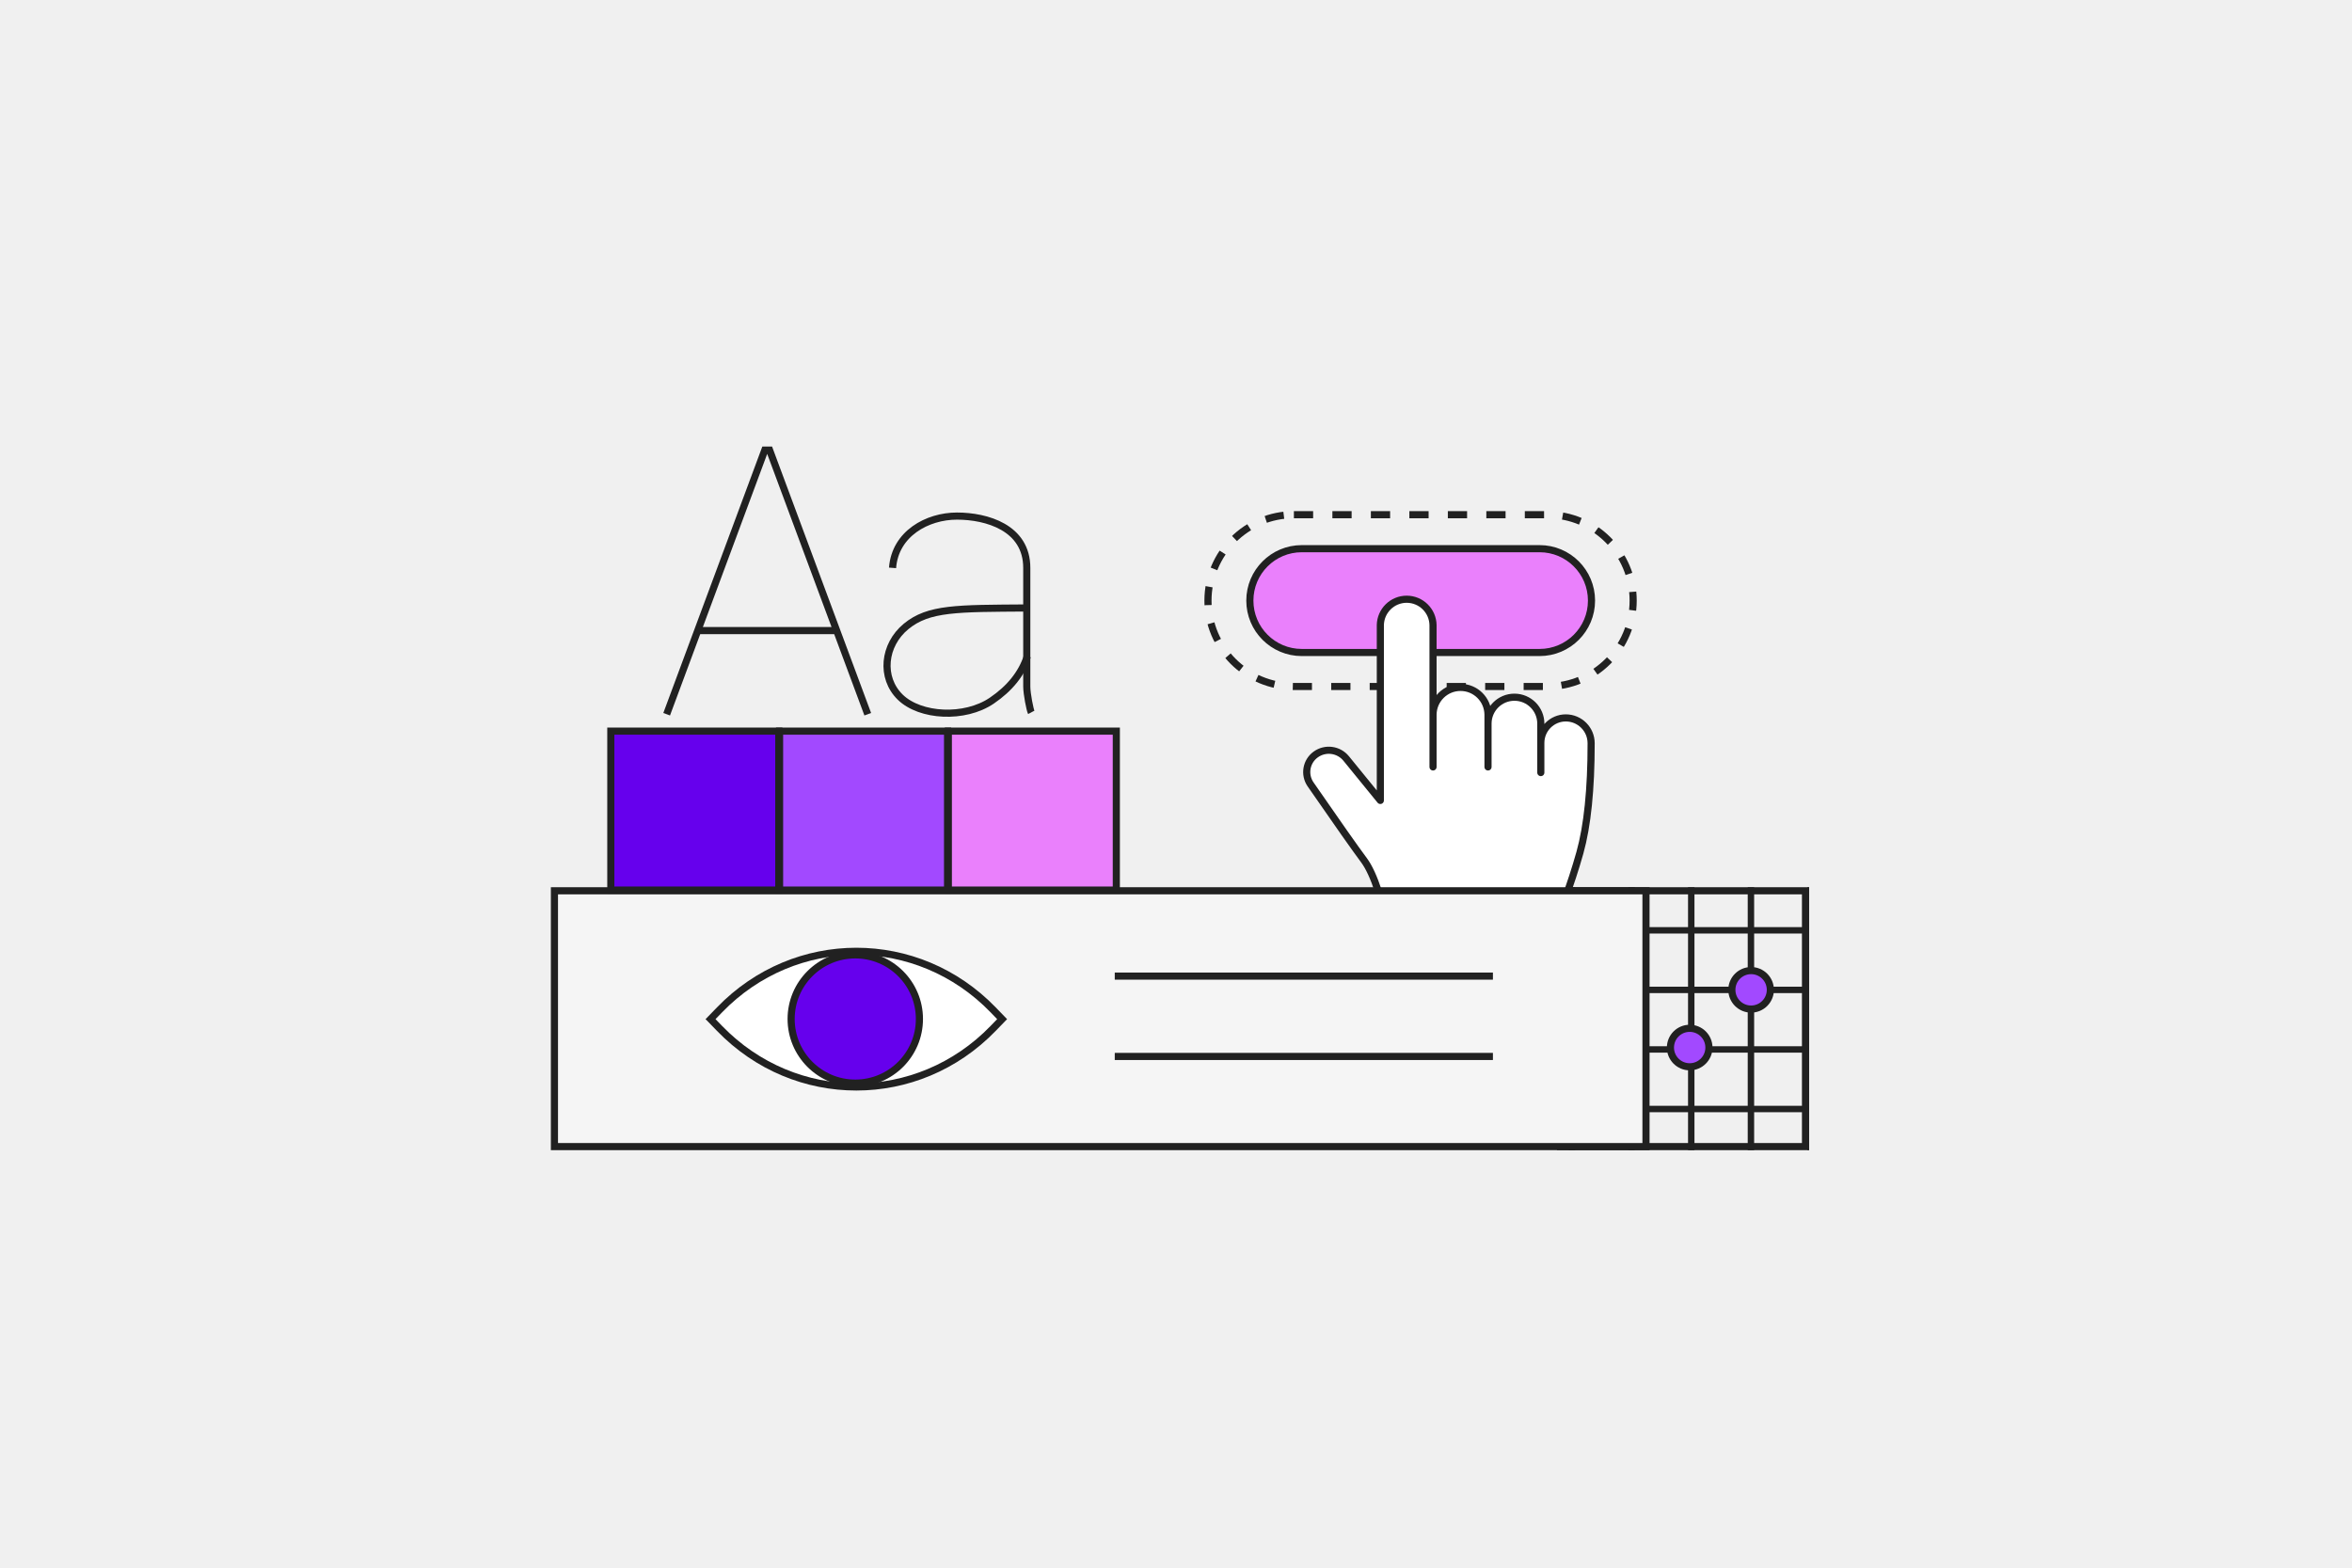
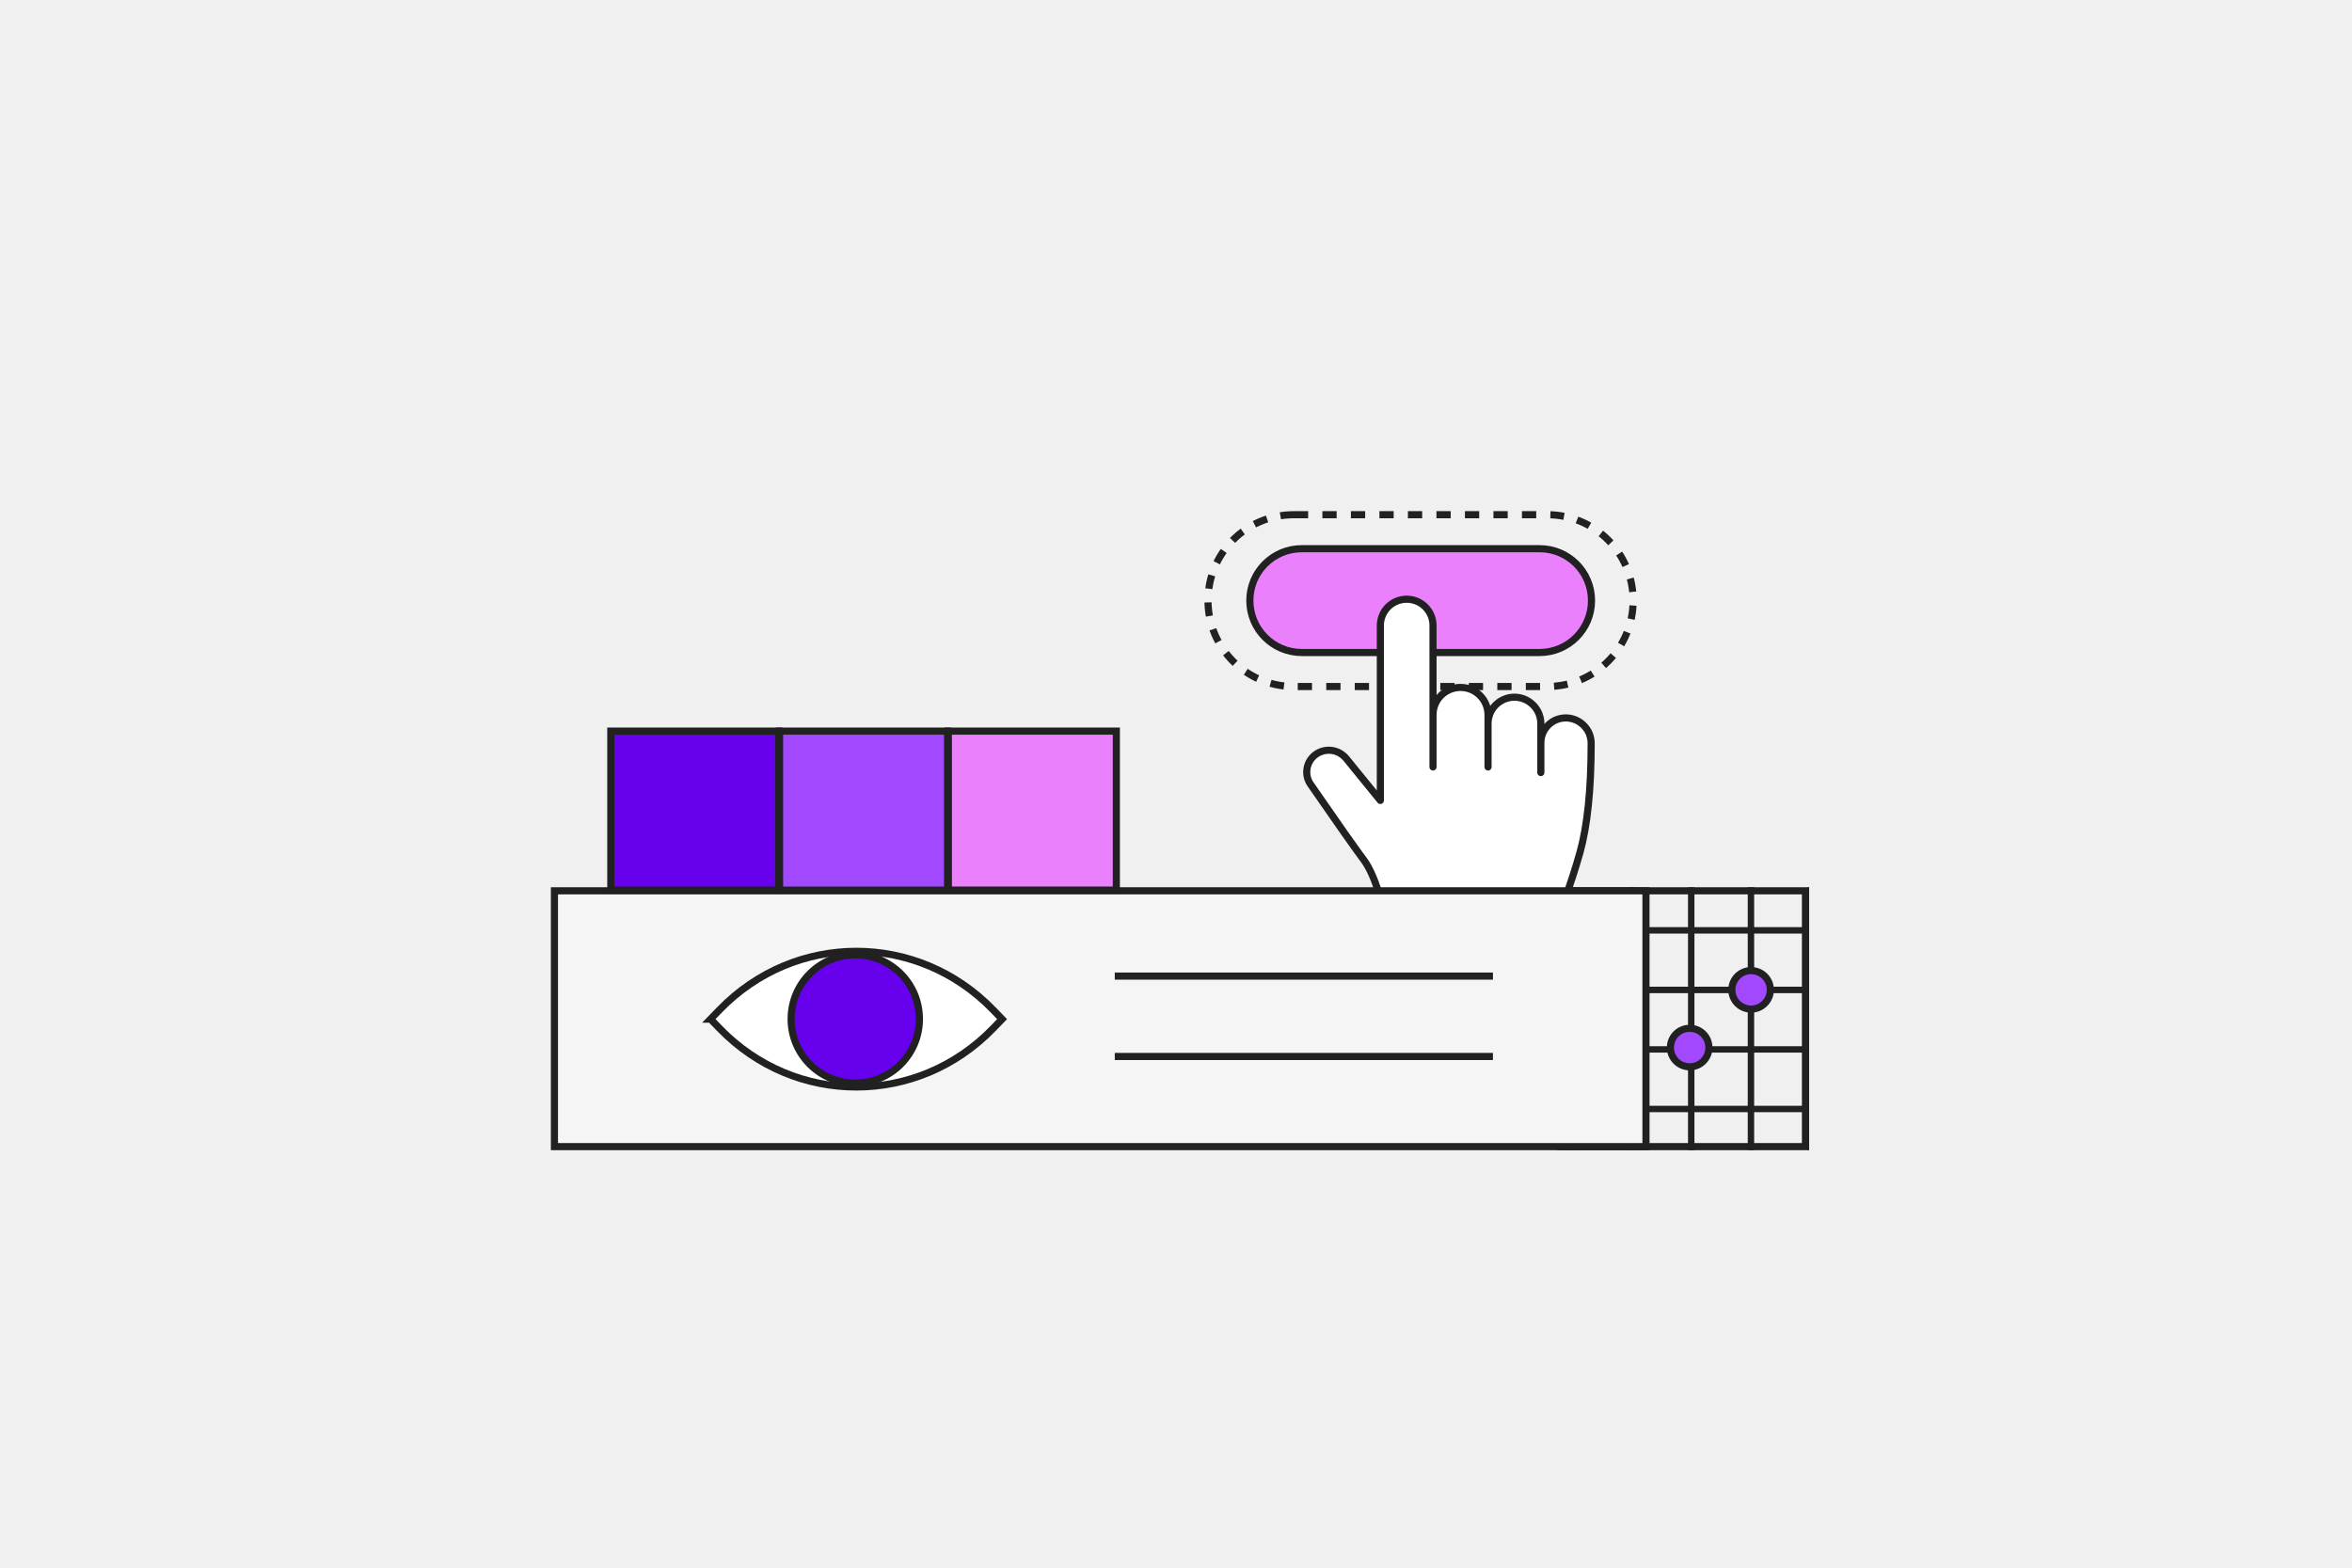
- <svg xmlns="http://www.w3.org/2000/svg" xmlns:xlink="http://www.w3.org/1999/xlink" width="330" height="220">
+ <svg xmlns="http://www.w3.org/2000/svg" version="1.2" baseProfile="tiny-ps" viewBox="0 0 330 220" width="1620" height="1080">
  <defs>
-     <rect id="a" x="168.985" y="71.728" width="60.658" height="25.111" rx="12.556" />
-     <mask id="b" x="0" y="0" width="60.658" height="25.111" fill="#fff">
-       <use xlink:href="#a" />
-     </mask>
-     <path id="c" d="M.279 0h35.372v36.9H.279z" />
+     <clipPath clipPathUnits="userSpaceOnUse" id="cp1">
+       <path d="M181.54 71.73L217.09 71.73C224.03 71.73 229.64 77.34 229.64 84.28L229.64 84.28C229.64 91.23 224.03 96.84 217.09 96.84L181.54 96.84C174.6 96.84 168.99 91.23 168.99 84.28L168.99 84.28C168.99 77.34 174.6 71.73 181.54 71.73Z" />
+     </clipPath>
+     <clipPath clipPathUnits="userSpaceOnUse" id="cp2">
+       <path d="M218.45 124.51L253.82 124.51L253.82 161.41L218.45 161.41L218.45 124.51Z" />
+     </clipPath>
  </defs>
-   <g fill="none" fill-rule="evenodd">
-     <rect stroke="#212121" fill="#EA80FC" x="175.362" y="76.998" width="47.936" height="14.571" rx="7.285" />
-     <use stroke="#212121" mask="url(#b)" stroke-width="2" stroke-dasharray="2.7" xlink:href="#a" />
-     <g transform="translate(218.173 124.507)">
-       <mask id="d" fill="#fff">
-         <use xlink:href="#c" />
-       </mask>
-       <path stroke="#212121" d="M.779.5h34.372v35.9H.779z" />
-       <g stroke="#212121" stroke-width=".9" mask="url(#d)">
-         <path d="M-123.37 14.409H70.096M-39.497-27.255v131.173M35.868-27.255v131.173M-31.123-27.255v131.173M44.242-27.255v131.173M-22.75-27.255v131.173M52.616-27.255v131.173M-14.375-27.255v131.173M60.99-27.255v131.173M-6.001-27.255v131.173M69.364-27.255v131.173M2.372-27.255v131.173M-47.871-27.255v131.173M27.494-27.255v131.173M-56.245-27.255v131.173M19.12-27.255v131.173M-64.619-27.255v131.173M10.746-27.255v131.173M-72.993-27.555V103.62M-81.367-27.555V103.62M-89.74-27.555V103.62M-98.114-27.555V103.62M-106.488-27.555V103.62M-114.862-27.555V103.62M-123.236-27.555V103.62M-123.37 6.05H70.096M-123.37-2.307H70.096M-123.37-10.665H70.096M-123.37-19.023H70.096M-123.37-27.38H70.096M-123.37 22.766H70.096M-123.37 31.124H70.096M-123.37 39.482H70.096M-123.37 47.84H70.096M-123.37 56.198H70.096M-123.37 64.556H70.096M-123.37 72.913H70.096M-123.37 81.271H70.096M-123.37 89.629H70.096M-123.37 97.987H70.096" />
+   <style>
+ 		tspan { white-space:pre }
+ 		.shp0 { fill: #ea80fc;stroke: #212121 } 
+ 		.shp1 { fill: none;stroke: #212121;stroke-width: 2;stroke-dasharray: 2 } 
+ 		.shp2 { fill: none;stroke: #212121 } 
+ 		.shp3 { fill: none;stroke: #212121;stroke-width: 0.9 } 
+ 		.shp4 { fill: #ffffff;stroke: #212121;stroke-linecap:round;stroke-linejoin:round } 
+ 		.shp5 { fill: #f5f5f5;stroke: #212121 } 
+ 		.shp6 { fill: #ffffff;stroke: #212121 } 
+ 		.shp7 { fill: #6600ed;stroke: #212121 } 
+ 		.shp8 { fill: #a249ff;stroke: #212121 } 
+ 		.shp9 { display: none;fill: none;stroke: #212121 } 
+ 	</style>
+   <g id="Layer">
+     <path id="Layer" class="shp0" d="M182.65 77L216.01 77C220.04 77 223.3 80.25 223.3 84.28L223.3 84.28C223.3 88.31 220.04 91.57 216.01 91.57L182.65 91.57C178.62 91.57 175.36 88.31 175.36 84.28L175.36 84.28C175.36 80.25 178.62 77 182.65 77Z" />
+     <g id="Clip-Path" clip-path="url(#cp1)">
+       <path id="a" class="shp1" d="M181.54 71.73L217.09 71.73C224.03 71.73 229.64 77.34 229.64 84.28L229.64 84.28C229.64 91.23 224.03 96.84 217.09 96.84L181.54 96.84C174.6 96.84 168.99 91.23 168.99 84.28L168.99 84.28C168.99 77.34 174.6 71.73 181.54 71.73Z" />
+     </g>
+     <g id="Layer">
+       <path id="Layer" class="shp2" d="M218.95 125.01L253.32 125.01L253.32 160.91L218.95 160.91L218.95 125.01Z" />
+       <g id="Clip-Path" clip-path="url(#cp2)">
+         <g id="Layer">
+           <path id="Layer" class="shp3" d="M94.8 138.92L288.27 138.92M178.68 97.25L178.68 228.43M254.04 97.25L254.04 228.43M187.05 97.25L187.05 228.43M262.42 97.25L262.42 228.43M195.42 97.25L195.42 228.43M270.79 97.25L270.79 228.43M203.8 97.25L203.8 228.43M279.16 97.25L279.16 228.43M212.17 97.25L212.17 228.43M287.54 97.25L287.54 228.43M220.55 97.25L220.55 228.43M170.3 97.25L170.3 228.43M245.67 97.25L245.67 228.43M161.93 97.25L161.93 228.43M237.29 97.25L237.29 228.43M153.55 97.25L153.55 228.43M228.92 97.25L228.92 228.43M145.18 96.95L145.18 228.13M136.81 96.95L136.81 228.13M128.43 96.95L128.43 228.13M120.06 96.95L120.06 228.13M111.69 96.95L111.69 228.13M103.31 96.95L103.31 228.13M94.94 96.95L94.94 228.13M94.8 130.56L288.27 130.56M94.8 122.2L288.27 122.2M94.8 113.84L288.27 113.84M94.8 105.48L288.27 105.48M94.8 97.13L288.27 97.13M94.8 147.27L288.27 147.27M94.8 155.63L288.27 155.63M94.8 163.99L288.27 163.99M94.8 172.35L288.27 172.35M94.8 180.71L288.27 180.71M94.8 189.06L288.27 189.06M94.8 197.42L288.27 197.42M94.8 205.78L288.27 205.78M94.8 214.14L288.27 214.14M94.8 222.49L288.27 222.49" />
+         </g>
      </g>
    </g>
-     <path d="M195.316 132.806c-1.218-6.166-2.534-10.197-3.947-12.094-1.236-1.658-3.732-5.205-7.488-10.638a3.04 3.04 0 0 1 .717-4.19 3.142 3.142 0 0 1 4.28.56l4.792 5.885v-24.6a3.697 3.697 0 0 1 7.393 0v19.898-7.367a3.857 3.857 0 0 1 7.713 0l.001 7.367v-6.08a3.704 3.704 0 1 1 7.409 0v6.872-4.166a3.506 3.506 0 0 1 3.505-3.506 3.555 3.555 0 0 1 3.555 3.555c.001 6.477-.524 11.596-1.575 15.357a85.589 85.589 0 0 1-4.891 13.147h-21.464z" fill="#FFF" stroke="#212121" stroke-linecap="round" stroke-linejoin="round" />
-     <path stroke="#212121" fill="#F5F5F5" d="M77.791 125.007h153.152v35.9H77.791z" />
-     <path d="M99.696 143.02l1.26 1.3c10.602 10.958 27.786 10.958 38.389 0l1.26-1.3-1.26-1.302c-10.603-10.957-27.787-10.957-38.39 0l-1.26 1.301z" stroke="#212121" fill="#FFF" />
-     <circle stroke="#212121" fill="#6600ED" cx="120" cy="143" r="9" />
-     <g stroke="#212121">
-       <path d="M156.407 136.981h53.06M156.407 148.256h53.06" />
+     <path id="Layer" fill-rule="evenodd" class="shp4" d="M195.32 132.81C194.1 126.64 192.78 122.61 191.37 120.71C190.13 119.05 187.64 115.51 183.88 110.07C183.66 109.75 183.5 109.39 183.41 109C183.33 108.62 183.32 108.22 183.39 107.83C183.45 107.44 183.59 107.07 183.8 106.74C184.01 106.41 184.28 106.11 184.6 105.88C184.92 105.65 185.28 105.48 185.67 105.38C186.05 105.28 186.46 105.26 186.85 105.31C187.24 105.36 187.62 105.49 187.97 105.68C188.32 105.88 188.63 106.14 188.88 106.44L193.67 112.33L193.67 87.73C193.69 86.76 194.08 85.83 194.77 85.15C195.47 84.47 196.4 84.09 197.37 84.09C198.34 84.09 199.27 84.47 199.96 85.15C200.65 85.83 201.05 86.76 201.06 87.73L201.06 107.63L201.06 100.26C201.08 99.25 201.49 98.28 202.21 97.57C202.94 96.86 203.91 96.47 204.92 96.47C205.93 96.47 206.9 96.86 207.62 97.57C208.35 98.28 208.76 99.25 208.78 100.26L208.78 107.63L208.78 101.55C208.78 100.56 209.17 99.62 209.86 98.93C210.56 98.23 211.5 97.84 212.48 97.84C213.46 97.84 214.41 98.23 215.1 98.93C215.8 99.62 216.19 100.56 216.19 101.55L216.19 108.42L216.19 104.25C216.19 103.79 216.28 103.34 216.45 102.91C216.63 102.49 216.89 102.1 217.21 101.77C217.54 101.45 217.92 101.19 218.35 101.01C218.77 100.84 219.23 100.75 219.69 100.75C220.16 100.75 220.62 100.84 221.05 101.02C221.48 101.2 221.87 101.46 222.2 101.79C222.53 102.12 222.8 102.51 222.98 102.94C223.15 103.37 223.25 103.84 223.25 104.3C223.25 110.78 222.72 115.9 221.67 119.66C221.35 120.79 221.01 121.91 220.65 123.02C220.29 124.13 219.9 125.24 219.5 126.33C219.09 127.43 218.66 128.52 218.2 129.6C217.75 130.68 217.28 131.75 216.78 132.81L195.32 132.81L195.32 132.81Z" />
+     <path id="Layer" fill-rule="evenodd" class="shp5" d="M77.79 125.01L230.94 125.01L230.94 160.91L77.79 160.91L77.79 125.01Z" />
+     <path id="Layer" fill-rule="evenodd" class="shp6" d="M99.7 143.02L100.96 144.32C111.56 155.28 128.74 155.28 139.34 144.32L140.6 143.02L139.34 141.72C128.74 130.76 111.56 130.76 100.95 141.72L99.69 143.02L99.7 143.02Z" />
+     <path id="Layer" class="shp7" d="M120 152C115.02 152 111 147.98 111 143C111 138.02 115.02 134 120 134C124.98 134 129 138.02 129 143C129 147.98 124.98 152 120 152Z" />
+     <g id="Layer">
+       <path id="Layer" class="shp2" d="M156.41 136.98L209.47 136.98M156.41 148.26L209.47 148.26" />
    </g>
-     <path stroke="#212121" fill="#6600ED" d="M85.702 102.602h23.568v22.306H85.702z" />
-     <path stroke="#212121" fill="#A249FF" d="M109.38 102.602h23.568v22.306H109.38z" />
-     <path stroke="#212121" fill="#EA80FC" d="M133.058 102.602h23.568v22.306h-23.568z" />
-     <circle stroke="#212121" fill="#A249FF" cx="245.691" cy="138.907" r="2.7" />
-     <circle stroke="#212121" fill="#A249FF" cx="237.073" cy="147.007" r="2.7" />
-     <g fill-rule="nonzero" stroke="#212121">
-       <path d="M93.537 100.231l13.77-37.068h.67l13.774 37.068M97.705 88.49h19.623" />
-       <g>
-         <path d="M125.23 79.692c.363-4.805 4.876-7.268 9.036-7.268 4.16 0 9.797 1.613 9.797 7.268v16.645c0 1.039.454 3.301.628 3.633" />
-         <path d="M144.085 85.319c-9.806.07-13.79-.017-16.957 2.592-3.168 2.608-3.622 7.192-.818 9.925 2.804 2.734 9.036 3.072 12.834.497 2.532-1.718 4.199-3.796 5-6.237" />
+     <path id="Layer" fill-rule="evenodd" class="shp7" d="M85.7 102.6L109.27 102.6L109.27 124.91L85.7 124.91L85.7 102.6Z" />
+     <path id="Layer" fill-rule="evenodd" class="shp8" d="M109.38 102.6L132.95 102.6L132.95 124.91L109.38 124.91L109.38 102.6Z" />
+     <path id="Layer" fill-rule="evenodd" class="shp0" d="M133.06 102.6L156.63 102.6L156.63 124.91L133.06 124.91L133.06 102.6Z" />
+     <path id="Layer" class="shp8" d="M245.69 141.61C244.2 141.61 242.99 140.4 242.99 138.91C242.99 137.41 244.2 136.21 245.69 136.21C247.18 136.21 248.39 137.41 248.39 138.91C248.39 140.4 247.18 141.61 245.69 141.61Z" />
+     <path id="Layer" class="shp8" d="M237.07 149.71C235.58 149.71 234.37 148.5 234.37 147.01C234.37 145.51 235.58 144.31 237.07 144.31C238.57 144.31 239.77 145.51 239.77 147.01C239.77 148.5 238.57 149.71 237.07 149.71Z" />
+     <g id="Layer">
+       <path id="Layer" class="shp9" d="M93.54 100.23L107.31 63.16L107.98 63.16L121.75 100.23M97.7 88.49L117.33 88.49" />
+       <g id="Layer" style="display: none">
+         <path id="Layer" class="shp2" d="M125.23 79.69C125.59 74.89 130.11 72.42 134.27 72.42C138.43 72.42 144.06 74.04 144.06 79.69L144.06 96.34C144.06 97.38 144.52 99.64 144.69 99.97" />
+         <path id="Layer" class="shp2" d="M144.09 85.32C134.28 85.39 130.3 85.3 127.13 87.91C123.96 90.52 123.51 95.1 126.31 97.84C129.11 100.57 135.35 100.91 139.14 98.33C141.68 96.61 143.34 94.54 144.14 92.1" />
      </g>
    </g>
  </g>
</svg>
